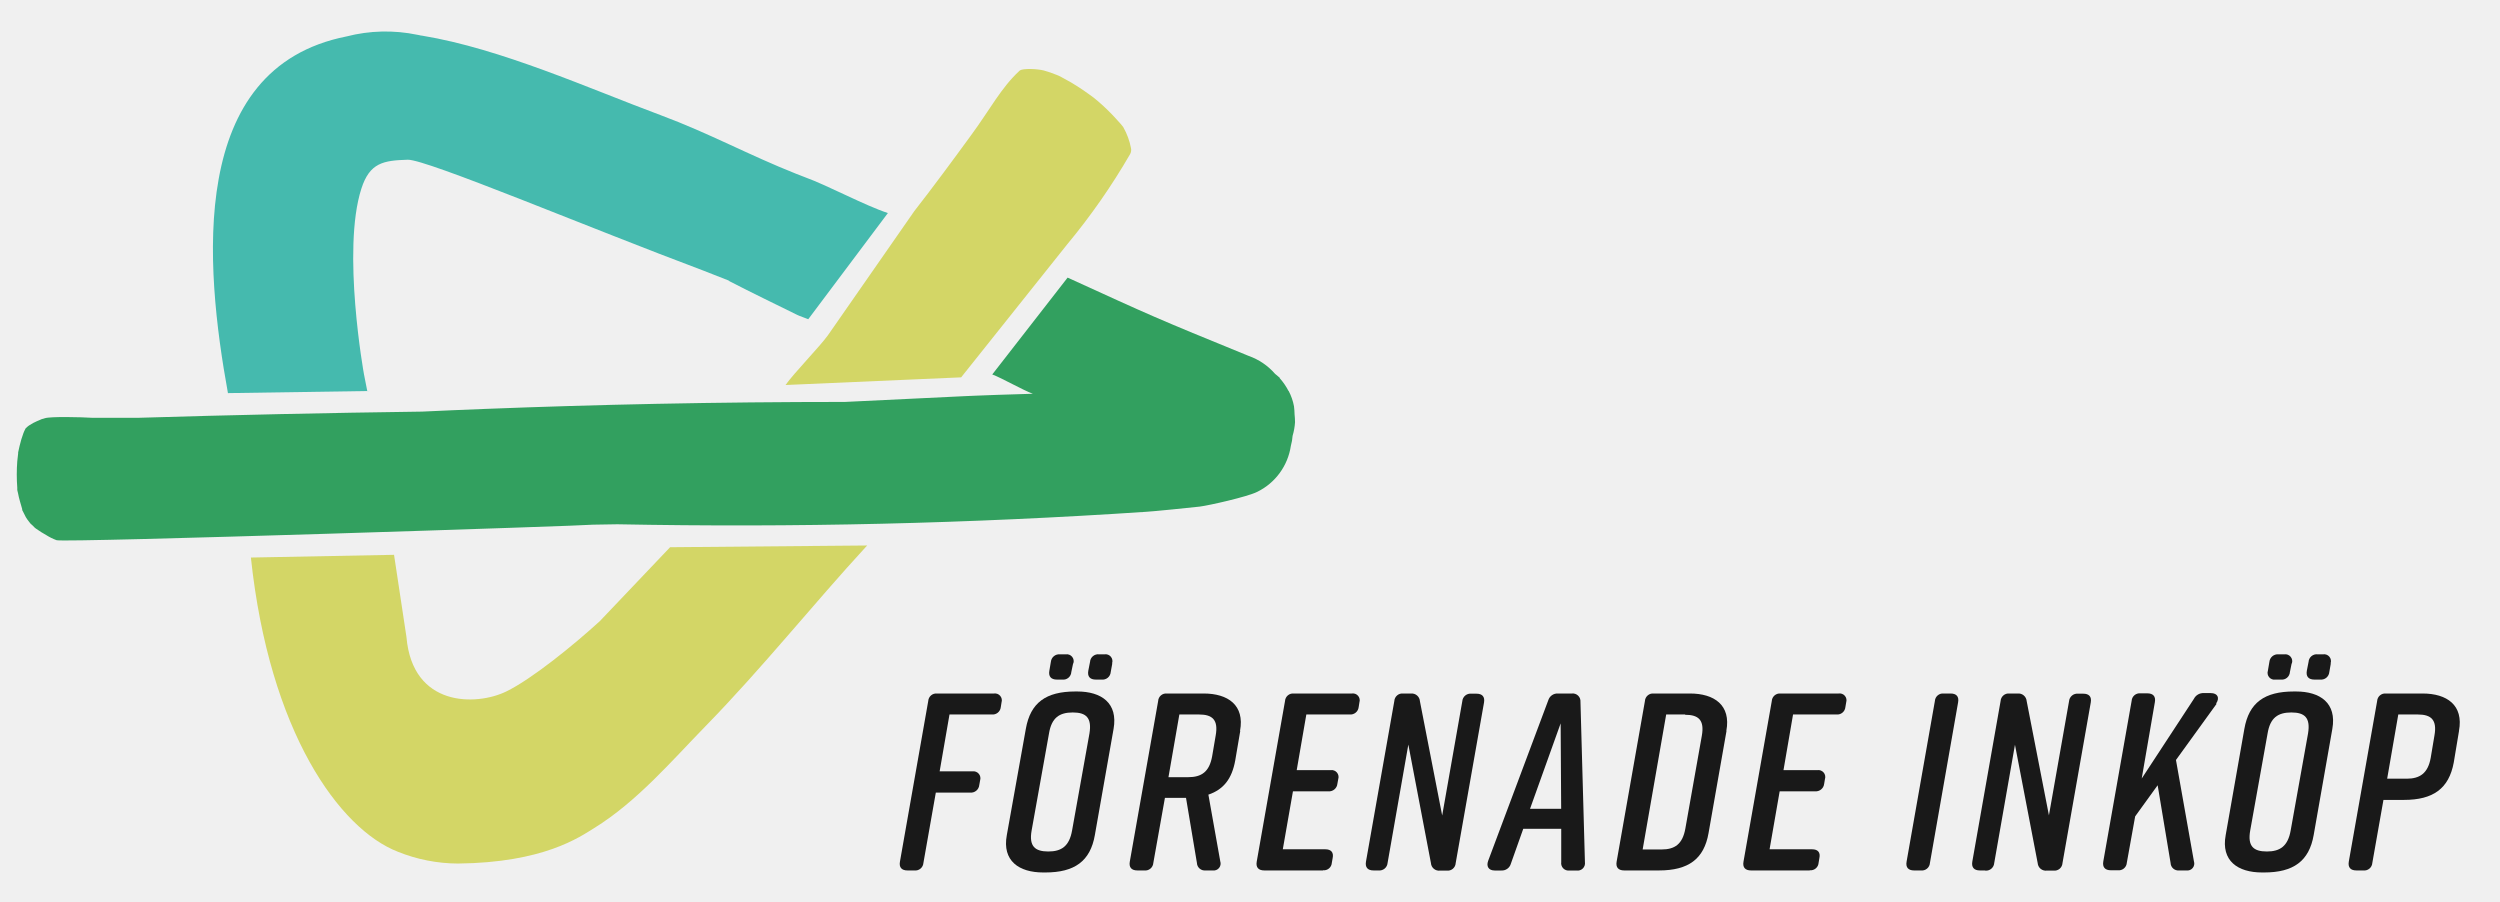
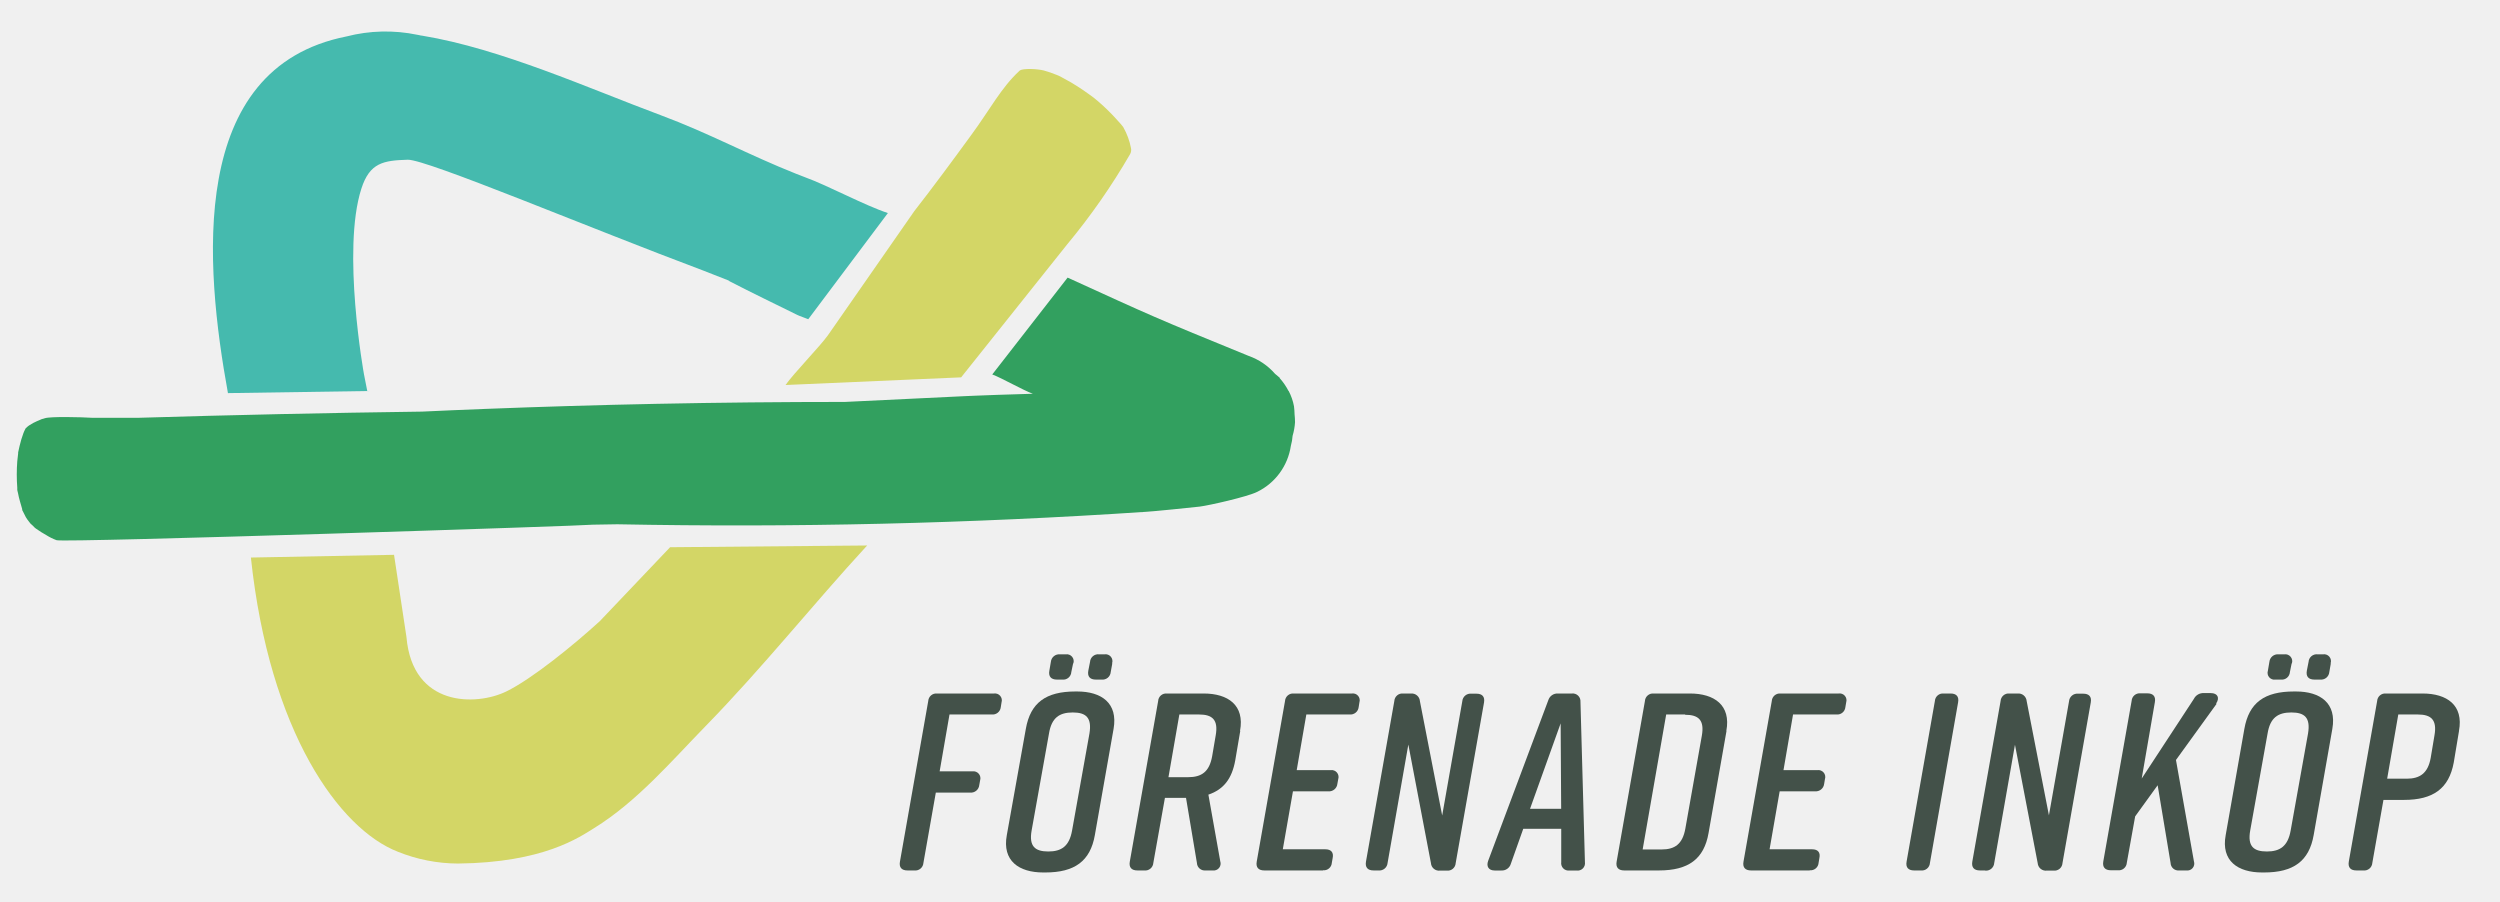
- <svg xmlns="http://www.w3.org/2000/svg" id="fi-logo" data-name="FI Logo" viewBox="0 0 431.36 155.61">
+ <svg xmlns="http://www.w3.org/2000/svg" viewBox="0 0 431.36 155.61">
  <defs>
-     <style>.cls-1{fill:#191919;}.cls-2{fill:#fff;}.cls-3{fill:#d3d666;}.cls-4{fill:#45baae;}.cls-5{fill:#32a05f;}.cls-6{fill:none;}</style>
+     <style>.a{fill:#435149;}.b{fill:#fff;}.c{fill:#d3d666;}.d{fill:#45baae;}.e{fill:#32a05f;}.f{fill:none;}</style>
  </defs>
-   <path class="cls-1" d="M155.28,148.67l4.88-27.7a1.39,1.39,0,0,1,1.53-1.31h9.81a1.19,1.19,0,0,1,1.31,1.53l-.13.82a1.42,1.42,0,0,1-1.57,1.27h-7.28l-1.7,9.81h5.67a1.21,1.21,0,0,1,1.31,1.57l-.14.79a1.45,1.45,0,0,1-1.57,1.31h-5.93l-2.14,12.13a1.4,1.4,0,0,1-1.57,1.3h-1.18c-1,0-1.48-.52-1.3-1.52" />
-   <path class="cls-1" d="M185.51,119.31h.35c4.19,0,7.07,2,6.28,6.46l-3.23,18.32c-.78,4.49-3.49,6.45-8.55,6.45H180c-4.18,0-7.11-2-6.28-6.45L177,125.77c.79-4.54,3.49-6.46,8.55-6.46m-4.67,27.61c2.27,0,3.62-.91,4.1-3.62l3-16.75c.44-2.7-.57-3.62-2.88-3.62s-3.66.92-4.1,3.62l-3,16.75c-.48,2.71.57,3.62,2.88,3.62m4.28-32.45-.31,1.48a1.4,1.4,0,0,1-1.57,1.31h-.91c-1,0-1.49-.52-1.31-1.53l.26-1.53a1.44,1.44,0,0,1,1.57-1.3h1a1.2,1.2,0,0,1,1.31,1.57m6.72,0-.27,1.48a1.42,1.42,0,0,1-1.57,1.31h-1c-1,0-1.48-.52-1.3-1.53l.3-1.53a1.4,1.4,0,0,1,1.57-1.3h.92a1.19,1.19,0,0,1,1.31,1.57" />
-   <path class="cls-1" d="M214,126.11l-.87,5.11c-.57,3.14-2,5-4.63,5.89l2.05,11.51a1.2,1.2,0,0,1-1.31,1.57H208a1.35,1.35,0,0,1-1.48-1.3l-1.88-11.22H201l-2,11.22a1.4,1.4,0,0,1-1.57,1.3h-1.18c-1,0-1.49-.52-1.31-1.52l4.89-27.7a1.38,1.38,0,0,1,1.52-1.31h6.33c4.19,0,7.11,2,6.28,6.45m-7.11-2.83h-3.36l-1.88,10.82H205c2.32,0,3.67-.92,4.15-3.62l.61-3.58c.48-2.71-.57-3.62-2.88-3.62" />
-   <path class="cls-1" d="M228.27,150.19H218.15c-1,0-1.49-.52-1.31-1.52l4.88-27.7a1.39,1.39,0,0,1,1.53-1.31h10a1.18,1.18,0,0,1,1.31,1.52l-.13.83a1.43,1.43,0,0,1-1.57,1.27h-7.46l-1.66,9.6h5.85a1.2,1.2,0,0,1,1.31,1.57l-.14.78a1.45,1.45,0,0,1-1.57,1.31h-6.1l-1.75,10h7.33c1,0,1.48.53,1.27,1.53l-.14.79a1.38,1.38,0,0,1-1.52,1.3" />
-   <path class="cls-1" d="M237.82,150.19H237c-1,0-1.48-.52-1.31-1.52l4.89-27.7a1.39,1.39,0,0,1,1.53-1.31h1.39A1.42,1.42,0,0,1,245,121l3.84,19.71L252.31,121a1.42,1.42,0,0,1,1.57-1.31h.87c1,0,1.48.52,1.31,1.52l-4.89,27.71a1.38,1.38,0,0,1-1.52,1.3h-1.18a1.4,1.4,0,0,1-1.57-1.3L243,128.47l-3.58,20.42a1.42,1.42,0,0,1-1.57,1.3" />
-   <path class="cls-1" d="M273.47,148.76A1.27,1.27,0,0,1,272,150.2h-1.18a1.27,1.27,0,0,1-1.44-1.44l0-5.76h-6.55l-2.13,6A1.62,1.62,0,0,1,259,150.2h-1.09c-1.05,0-1.49-.7-1.14-1.66l10.39-27.75a1.64,1.64,0,0,1,1.65-1.13h2.4a1.34,1.34,0,0,1,1.49,1.44Zm-4.1-9.21-.09-14.74L264,139.55Z" />
-   <path class="cls-1" d="M297.9,126.11l-3.1,17.63c-.78,4.49-3.49,6.45-8.55,6.45h-6c-1,0-1.49-.52-1.31-1.52l4.88-27.7a1.39,1.39,0,0,1,1.53-1.31h6.24c4.19,0,7.11,2,6.28,6.45m-7.11-2.83h-3.27l-4.06,23.29h3.27c2.27,0,3.62-.91,4.1-3.62l2.84-16c.48-2.71-.57-3.62-2.88-3.62" />
-   <path class="cls-1" d="M312.25,150.19H302.13c-1,0-1.48-.52-1.3-1.52l4.88-27.7a1.39,1.39,0,0,1,1.53-1.31h10a1.18,1.18,0,0,1,1.31,1.52l-.14.83a1.41,1.41,0,0,1-1.56,1.27h-7.47l-1.65,9.6h5.84a1.2,1.2,0,0,1,1.31,1.57l-.13.78a1.46,1.46,0,0,1-1.57,1.31h-6.11l-1.74,10h7.33c1,0,1.48.53,1.26,1.53l-.13.79a1.39,1.39,0,0,1-1.53,1.3" />
-   <path class="cls-1" d="M331.45,150.19h-1.18c-1,0-1.48-.52-1.3-1.52l4.88-27.7a1.39,1.39,0,0,1,1.53-1.31h1.18c1,0,1.48.52,1.3,1.52L333,148.89a1.4,1.4,0,0,1-1.57,1.3" />
-   <path class="cls-1" d="M342.49,150.19h-.87c-1,0-1.48-.52-1.31-1.52l4.88-27.7a1.39,1.39,0,0,1,1.53-1.31h1.4a1.43,1.43,0,0,1,1.57,1.31l3.84,19.71L357,121a1.43,1.43,0,0,1,1.57-1.31h.88c1,0,1.48.52,1.3,1.52l-4.88,27.71a1.39,1.39,0,0,1-1.53,1.3h-1.17a1.41,1.41,0,0,1-1.58-1.3l-3.92-20.42-3.58,20.42a1.42,1.42,0,0,1-1.57,1.3" />
-   <path class="cls-1" d="M382.45,121.45l-7,9.68,3.1,17.49a1.2,1.2,0,0,1-1.31,1.57H376a1.34,1.34,0,0,1-1.48-1.3l-2.23-13.4-3.88,5.37-1.44,8a1.4,1.4,0,0,1-1.57,1.3h-1.18c-1,0-1.48-.52-1.31-1.52l4.89-27.7a1.39,1.39,0,0,1,1.53-1.31h1.17c1,0,1.49.52,1.31,1.52l-2.27,13.18,9-13.74a1.81,1.81,0,0,1,1.75-1h1.18c1.18,0,1.57.83.91,1.79" />
-   <path class="cls-1" d="M395.8,119.31h.35c4.19,0,7.07,2,6.28,6.46l-3.22,18.32c-.79,4.49-3.49,6.45-8.55,6.45h-.35c-4.19,0-7.11-2-6.28-6.45l3.22-18.32c.79-4.54,3.49-6.46,8.55-6.46m-4.66,27.61c2.26,0,3.62-.91,4.1-3.62l3-16.75c.44-2.7-.56-3.62-2.88-3.62s-3.66.92-4.1,3.62l-3,16.75c-.48,2.71.56,3.62,2.88,3.62m4.27-32.45-.3,1.48a1.4,1.4,0,0,1-1.57,1.31h-.92a1.18,1.18,0,0,1-1.31-1.53l.26-1.53a1.45,1.45,0,0,1,1.57-1.3h1a1.2,1.2,0,0,1,1.31,1.57m6.72,0-.26,1.48a1.43,1.43,0,0,1-1.57,1.31h-1c-1,0-1.49-.52-1.31-1.53l.3-1.53a1.4,1.4,0,0,1,1.57-1.3h.92a1.19,1.19,0,0,1,1.31,1.57" />
-   <path class="cls-1" d="M424.29,126.11l-.91,5.46c-.83,4.49-3.54,6.45-8.6,6.45h-3.53l-1.92,10.87a1.4,1.4,0,0,1-1.57,1.3h-1.18c-1,0-1.48-.52-1.31-1.52l4.89-27.7a1.39,1.39,0,0,1,1.53-1.31H418c4.19,0,7.11,2,6.28,6.45m-4.23.79c.48-2.71-.57-3.62-2.88-3.62h-3.36l-1.92,11.08h3.36c2.27,0,3.67-.92,4.15-3.58Z" />
-   <path class="cls-2" d="M166.45,68.35h0" />
-   <path class="cls-3" d="M193.8,21.91c-.28-.35-.57-.7-.86-1a34.37,34.37,0,0,0-3.6-3.54c-.23-.21-1-.82-1.29-1-.7-.52-1.42-1-2.16-1.48s-1.47-.9-2.23-1.3c-.31-.16-.51-.3-1-.53l-.32-.13a19.73,19.73,0,0,0-2.24-.77c-1.19-.3-3.59-.38-4.14,0,0,0,0,0-.05.05-3.17,2.92-5.06,6.64-8.36,11.13-2.91,4-6.74,9.19-9.78,13.07L142.83,57.88c-1.45,2-5.85,6.5-7.29,8.55l30.3-1.32,18.26-22.9A112.84,112.84,0,0,0,195,26.58a1.46,1.46,0,0,0,.15-1,11.7,11.7,0,0,0-1.33-3.63" />
-   <path class="cls-4" d="M63.37,67.47s-.55-2.85-.56-2.85-3.87-21.46-.46-32.06c1.44-4.5,3.82-4.87,8-5,3.26-.08,31.33,11.76,50.88,19.08l4.44,1.74c.09.05.15.12.23.16,3.87,2,7.78,3.88,11.67,5.8.22.13,1.66.63,1.89.74L153.2,36.76c-4-1.31-10.37-4.76-14.3-6.18L137.4,30c-8.38-3.33-15-7-23.41-10.13C101.62,15.27,86.45,8.4,72.87,6.16c-.18,0-.36-.06-.55-.1L72,6a26.94,26.94,0,0,0-12.22.29C32.27,11.74,35.33,45.8,39.33,67.83Z" />
-   <path class="cls-3" d="M43.29,96.2c3.2,30.15,15.3,46.85,25.35,50.76A27.94,27.94,0,0,0,79,149c14.81-.15,21-4.57,23.51-6.11,7.41-4.59,13.27-11.49,19.3-17.67,9.76-10,18.36-20.82,27.81-31.1l-34,.3-12.13,12.76c-4.51,4.12-11.74,10-16.16,12.14-5.13,2.49-16.16,2.74-17.2-9.42,0,0-1.36-9-2.14-14.17Z" />
-   <path class="cls-5" d="M222.33,67.47a10.79,10.79,0,0,0-1.52-2.22s0,0,0,0l0-.07-.07-.06L220,64.5a10.78,10.78,0,0,0-4.55-3.09c-16.14-6.58-16.68-6.86-31.24-13.51l-13,16.71c1.68.63,5.31,2.72,7,3.33-3.27.07-9.81.33-9.81.33l-1.86.08h0l-20.75,1q-16.27,0-32.57.33-14.8.3-29.62.88c-3.59.13-7.18.3-10.77.46q-24.52.33-49,1.07h-2l-5.88,0c-1.93-.12-7.19-.25-8.2.07l-.38.12-.08,0-.23.1c-.44.19-.9.37-1.33.6a5.63,5.63,0,0,0-.62.37,1.88,1.88,0,0,0-.18.12h0l-.25.2-.27.26c-.1.2-.18.38-.23.47a3.45,3.45,0,0,0-.14.34c-.13.35-.25.71-.36,1.07-.23.75-.38,1.5-.55,2.25a1,1,0,0,0,0,.11.19.19,0,0,0,0,.08c-.05.44-.11.89-.15,1.34a30.05,30.05,0,0,0,0,4.55c0,.2,0,.32,0,.4s.1.4.12.51c.18,1,.47,1.86.73,2.79l0,.17a1.37,1.37,0,0,1,.08.14c.19.36.35.72.54,1.07l.28.44c-.06-.12.35.48.53.68a8.56,8.56,0,0,1,.75.72l.21.16A19,19,0,0,0,8,92.34a9.11,9.11,0,0,0,1.77.87c1.54.45,92.07-2.52,92.54-2.68l4.2-.07q45.65.89,91.23-2.15c.55,0,8.62-.81,9.27-.9,1.54-.19,8.23-1.69,9.93-2.55a10.57,10.57,0,0,0,5.79-7.94,8.26,8.26,0,0,0,.3-1.72,10.78,10.78,0,0,0,.42-2.33,13.66,13.66,0,0,0-.08-1.38,12.9,12.9,0,0,0-.1-1.39,9.34,9.34,0,0,0-.91-2.63" />
-   <rect class="cls-6" x="-157" y="-260.28" width="841.89" height="595.28" />
+   <path class="a" d="M155.28,148.67l4.88-27.7a1.39,1.39,0,0,1,1.53-1.31h9.81a1.19,1.19,0,0,1,1.31,1.53l-.13.82a1.42,1.42,0,0,1-1.57,1.27h-7.28l-1.7,9.81h5.67a1.21,1.21,0,0,1,1.31,1.57l-.14.79a1.45,1.45,0,0,1-1.57,1.31h-5.93l-2.14,12.13a1.4,1.4,0,0,1-1.57,1.3h-1.18c-1,0-1.48-.52-1.3-1.52" />
+   <path class="a" d="M185.51,119.31h.35c4.19,0,7.07,2,6.28,6.46l-3.23,18.32c-.78,4.49-3.49,6.45-8.55,6.45H180c-4.18,0-7.11-2-6.28-6.45L177,125.77c.79-4.54,3.49-6.46,8.55-6.46m-4.67,27.61c2.27,0,3.62-.91,4.1-3.62l3-16.75c.44-2.7-.57-3.62-2.88-3.62s-3.66.92-4.1,3.62l-3,16.75c-.48,2.71.57,3.62,2.88,3.62m4.28-32.45-.31,1.48a1.4,1.4,0,0,1-1.57,1.31h-.91c-1,0-1.49-.52-1.31-1.53l.26-1.53a1.44,1.44,0,0,1,1.57-1.3h1a1.2,1.2,0,0,1,1.31,1.57m6.72,0-.27,1.48a1.42,1.42,0,0,1-1.57,1.31h-1c-1,0-1.48-.52-1.3-1.53l.3-1.53a1.4,1.4,0,0,1,1.57-1.3h.92a1.19,1.19,0,0,1,1.31,1.57" />
+   <path class="a" d="M214,126.11l-.87,5.11c-.57,3.14-2,5-4.63,5.89l2.05,11.51a1.2,1.2,0,0,1-1.31,1.57H208a1.35,1.35,0,0,1-1.48-1.3l-1.88-11.22H201l-2,11.22a1.4,1.4,0,0,1-1.57,1.3h-1.18c-1,0-1.49-.52-1.31-1.52l4.89-27.7a1.38,1.38,0,0,1,1.52-1.31h6.33c4.19,0,7.11,2,6.28,6.45m-7.11-2.83h-3.36l-1.88,10.82H205c2.32,0,3.67-.92,4.15-3.62l.61-3.58c.48-2.71-.57-3.62-2.88-3.62" />
+   <path class="a" d="M228.27,150.19H218.15c-1,0-1.49-.52-1.31-1.52l4.88-27.7a1.39,1.39,0,0,1,1.53-1.31h10a1.18,1.18,0,0,1,1.31,1.52l-.13.83a1.43,1.43,0,0,1-1.57,1.27h-7.46l-1.66,9.6h5.85a1.2,1.2,0,0,1,1.31,1.57l-.14.78a1.45,1.45,0,0,1-1.57,1.31h-6.1l-1.75,10h7.33c1,0,1.48.53,1.27,1.53l-.14.79a1.38,1.38,0,0,1-1.52,1.3" />
+   <path class="a" d="M237.82,150.19H237c-1,0-1.48-.52-1.31-1.52l4.89-27.7a1.39,1.39,0,0,1,1.53-1.31h1.39A1.42,1.42,0,0,1,245,121l3.84,19.71L252.31,121a1.42,1.42,0,0,1,1.57-1.31h.87c1,0,1.48.52,1.31,1.52l-4.89,27.71a1.38,1.38,0,0,1-1.52,1.3h-1.18a1.4,1.4,0,0,1-1.57-1.3L243,128.47l-3.58,20.42a1.42,1.42,0,0,1-1.57,1.3" />
+   <path class="a" d="M273.47,148.76A1.27,1.27,0,0,1,272,150.2h-1.18a1.27,1.27,0,0,1-1.44-1.44l0-5.76h-6.55l-2.13,6A1.62,1.62,0,0,1,259,150.2h-1.09c-1.05,0-1.49-.7-1.14-1.66l10.39-27.75a1.64,1.64,0,0,1,1.65-1.13h2.4a1.34,1.34,0,0,1,1.49,1.44Zm-4.1-9.21-.09-14.74L264,139.55Z" />
+   <path class="a" d="M297.9,126.11l-3.1,17.63c-.78,4.49-3.49,6.45-8.55,6.45h-6c-1,0-1.49-.52-1.31-1.52l4.88-27.7a1.39,1.39,0,0,1,1.53-1.31h6.24c4.19,0,7.11,2,6.28,6.45m-7.11-2.83h-3.27l-4.06,23.29h3.27c2.27,0,3.62-.91,4.1-3.62l2.84-16c.48-2.71-.57-3.62-2.88-3.62" />
+   <path class="a" d="M312.25,150.19H302.13c-1,0-1.48-.52-1.3-1.52l4.88-27.7a1.39,1.39,0,0,1,1.53-1.31h10a1.18,1.18,0,0,1,1.31,1.52l-.14.83a1.41,1.41,0,0,1-1.56,1.27h-7.47l-1.65,9.6h5.84a1.2,1.2,0,0,1,1.31,1.57l-.13.78a1.46,1.46,0,0,1-1.57,1.31h-6.11l-1.74,10h7.33c1,0,1.48.53,1.26,1.53l-.13.79a1.39,1.39,0,0,1-1.53,1.3" />
+   <path class="a" d="M331.45,150.19h-1.18c-1,0-1.48-.52-1.3-1.52l4.88-27.7a1.39,1.39,0,0,1,1.53-1.31h1.18c1,0,1.48.52,1.3,1.52L333,148.89a1.4,1.4,0,0,1-1.57,1.3" />
+   <path class="a" d="M342.49,150.19h-.87c-1,0-1.48-.52-1.31-1.52l4.88-27.7a1.39,1.39,0,0,1,1.53-1.31h1.4a1.43,1.43,0,0,1,1.57,1.31l3.84,19.71L357,121a1.43,1.43,0,0,1,1.57-1.31h.88c1,0,1.48.52,1.3,1.52l-4.88,27.71a1.39,1.39,0,0,1-1.53,1.3h-1.17a1.41,1.41,0,0,1-1.58-1.3l-3.92-20.42-3.58,20.42a1.42,1.42,0,0,1-1.57,1.3" />
+   <path class="a" d="M382.45,121.45l-7,9.68,3.1,17.49a1.2,1.2,0,0,1-1.31,1.57H376a1.34,1.34,0,0,1-1.48-1.3l-2.23-13.4-3.88,5.37-1.44,8a1.4,1.4,0,0,1-1.57,1.3h-1.18c-1,0-1.48-.52-1.31-1.52l4.89-27.7a1.39,1.39,0,0,1,1.53-1.31h1.17c1,0,1.49.52,1.31,1.52l-2.27,13.18,9-13.74a1.81,1.81,0,0,1,1.75-1h1.18c1.18,0,1.57.83.91,1.79" />
+   <path class="a" d="M395.8,119.31h.35c4.19,0,7.07,2,6.28,6.46l-3.22,18.32c-.79,4.49-3.49,6.45-8.55,6.45h-.35c-4.19,0-7.11-2-6.28-6.45l3.22-18.32c.79-4.54,3.49-6.46,8.55-6.46m-4.66,27.61c2.26,0,3.62-.91,4.1-3.62l3-16.75c.44-2.7-.56-3.62-2.88-3.62s-3.66.92-4.1,3.62l-3,16.75c-.48,2.71.56,3.62,2.88,3.62m4.27-32.45-.3,1.48a1.4,1.4,0,0,1-1.57,1.31h-.92a1.18,1.18,0,0,1-1.31-1.53l.26-1.53a1.45,1.45,0,0,1,1.57-1.3h1a1.2,1.2,0,0,1,1.31,1.57m6.72,0-.26,1.48a1.43,1.43,0,0,1-1.57,1.31h-1c-1,0-1.49-.52-1.31-1.53l.3-1.53a1.4,1.4,0,0,1,1.57-1.3h.92a1.19,1.19,0,0,1,1.31,1.57" />
+   <path class="a" d="M424.29,126.11l-.91,5.46c-.83,4.49-3.54,6.45-8.6,6.45h-3.53l-1.92,10.87a1.4,1.4,0,0,1-1.57,1.3h-1.18c-1,0-1.48-.52-1.31-1.52l4.89-27.7a1.39,1.39,0,0,1,1.53-1.31H418c4.19,0,7.11,2,6.28,6.45m-4.23.79c.48-2.71-.57-3.62-2.88-3.62h-3.36l-1.92,11.08h3.36c2.27,0,3.67-.92,4.15-3.58Z" />
+   <path class="b" d="M166.45,68.35h0" />
+   <path class="c" d="M193.8,21.91c-.28-.35-.57-.7-.86-1a34.37,34.37,0,0,0-3.6-3.54c-.23-.21-1-.82-1.29-1-.7-.52-1.42-1-2.16-1.48s-1.47-.9-2.23-1.3c-.31-.16-.51-.3-1-.53l-.32-.13a19.73,19.73,0,0,0-2.24-.77c-1.19-.3-3.59-.38-4.14,0,0,0,0,0-.05.05-3.17,2.92-5.06,6.64-8.36,11.13-2.91,4-6.74,9.19-9.78,13.07L142.83,57.88c-1.45,2-5.85,6.5-7.29,8.55l30.3-1.32,18.26-22.9A112.84,112.84,0,0,0,195,26.58a1.46,1.46,0,0,0,.15-1,11.7,11.7,0,0,0-1.33-3.63" />
+   <path class="d" d="M63.37,67.47s-.55-2.85-.56-2.85-3.87-21.46-.46-32.06c1.44-4.5,3.82-4.87,8-5,3.26-.08,31.33,11.76,50.88,19.08l4.44,1.74c.09.05.15.12.23.16,3.87,2,7.78,3.88,11.67,5.8.22.13,1.66.63,1.89.74L153.2,36.76c-4-1.31-10.37-4.76-14.3-6.18L137.4,30c-8.38-3.33-15-7-23.41-10.13C101.62,15.27,86.45,8.4,72.87,6.16c-.18,0-.36-.06-.55-.1L72,6a26.94,26.94,0,0,0-12.22.29C32.27,11.74,35.33,45.8,39.33,67.83Z" />
+   <path class="c" d="M43.29,96.2c3.2,30.15,15.3,46.85,25.35,50.76A27.94,27.94,0,0,0,79,149c14.81-.15,21-4.57,23.51-6.11,7.41-4.59,13.27-11.49,19.3-17.67,9.76-10,18.36-20.82,27.81-31.1l-34,.3-12.13,12.76c-4.51,4.12-11.74,10-16.16,12.14-5.13,2.49-16.16,2.74-17.2-9.42,0,0-1.36-9-2.14-14.17Z" />
+   <path class="e" d="M222.33,67.47a10.79,10.79,0,0,0-1.52-2.22s0,0,0,0l0-.07-.07-.06L220,64.5a10.78,10.78,0,0,0-4.55-3.09c-16.14-6.58-16.68-6.86-31.24-13.51l-13,16.71c1.68.63,5.31,2.72,7,3.33-3.27.07-9.81.33-9.81.33l-1.86.08h0l-20.75,1q-16.27,0-32.57.33-14.8.3-29.62.88c-3.59.13-7.18.3-10.77.46q-24.52.33-49,1.07h-2l-5.88,0c-1.93-.12-7.19-.25-8.2.07l-.38.12-.08,0-.23.1c-.44.19-.9.37-1.33.6a5.63,5.63,0,0,0-.62.37,1.88,1.88,0,0,0-.18.12h0l-.25.2-.27.26c-.1.2-.18.38-.23.47a3.45,3.45,0,0,0-.14.34c-.13.35-.25.71-.36,1.07-.23.75-.38,1.5-.55,2.25a1,1,0,0,0,0,.11.19.19,0,0,0,0,.08c-.05.44-.11.89-.15,1.34a30.05,30.05,0,0,0,0,4.55c0,.2,0,.32,0,.4s.1.4.12.51c.18,1,.47,1.86.73,2.79l0,.17a1.37,1.37,0,0,1,.08.14c.19.36.35.72.54,1.07l.28.44c-.06-.12.35.48.53.68a8.56,8.56,0,0,1,.75.72l.21.16A19,19,0,0,0,8,92.34a9.11,9.11,0,0,0,1.77.87c1.54.45,92.07-2.52,92.54-2.68l4.2-.07q45.65.89,91.23-2.15c.55,0,8.62-.81,9.27-.9,1.54-.19,8.23-1.69,9.93-2.55a10.57,10.57,0,0,0,5.79-7.94,8.26,8.26,0,0,0,.3-1.72,10.78,10.78,0,0,0,.42-2.33,13.66,13.66,0,0,0-.08-1.38,12.9,12.9,0,0,0-.1-1.39,9.34,9.34,0,0,0-.91-2.63" />
+   <rect class="f" x="-157" y="-260.28" width="841.89" height="595.28" />
</svg>
